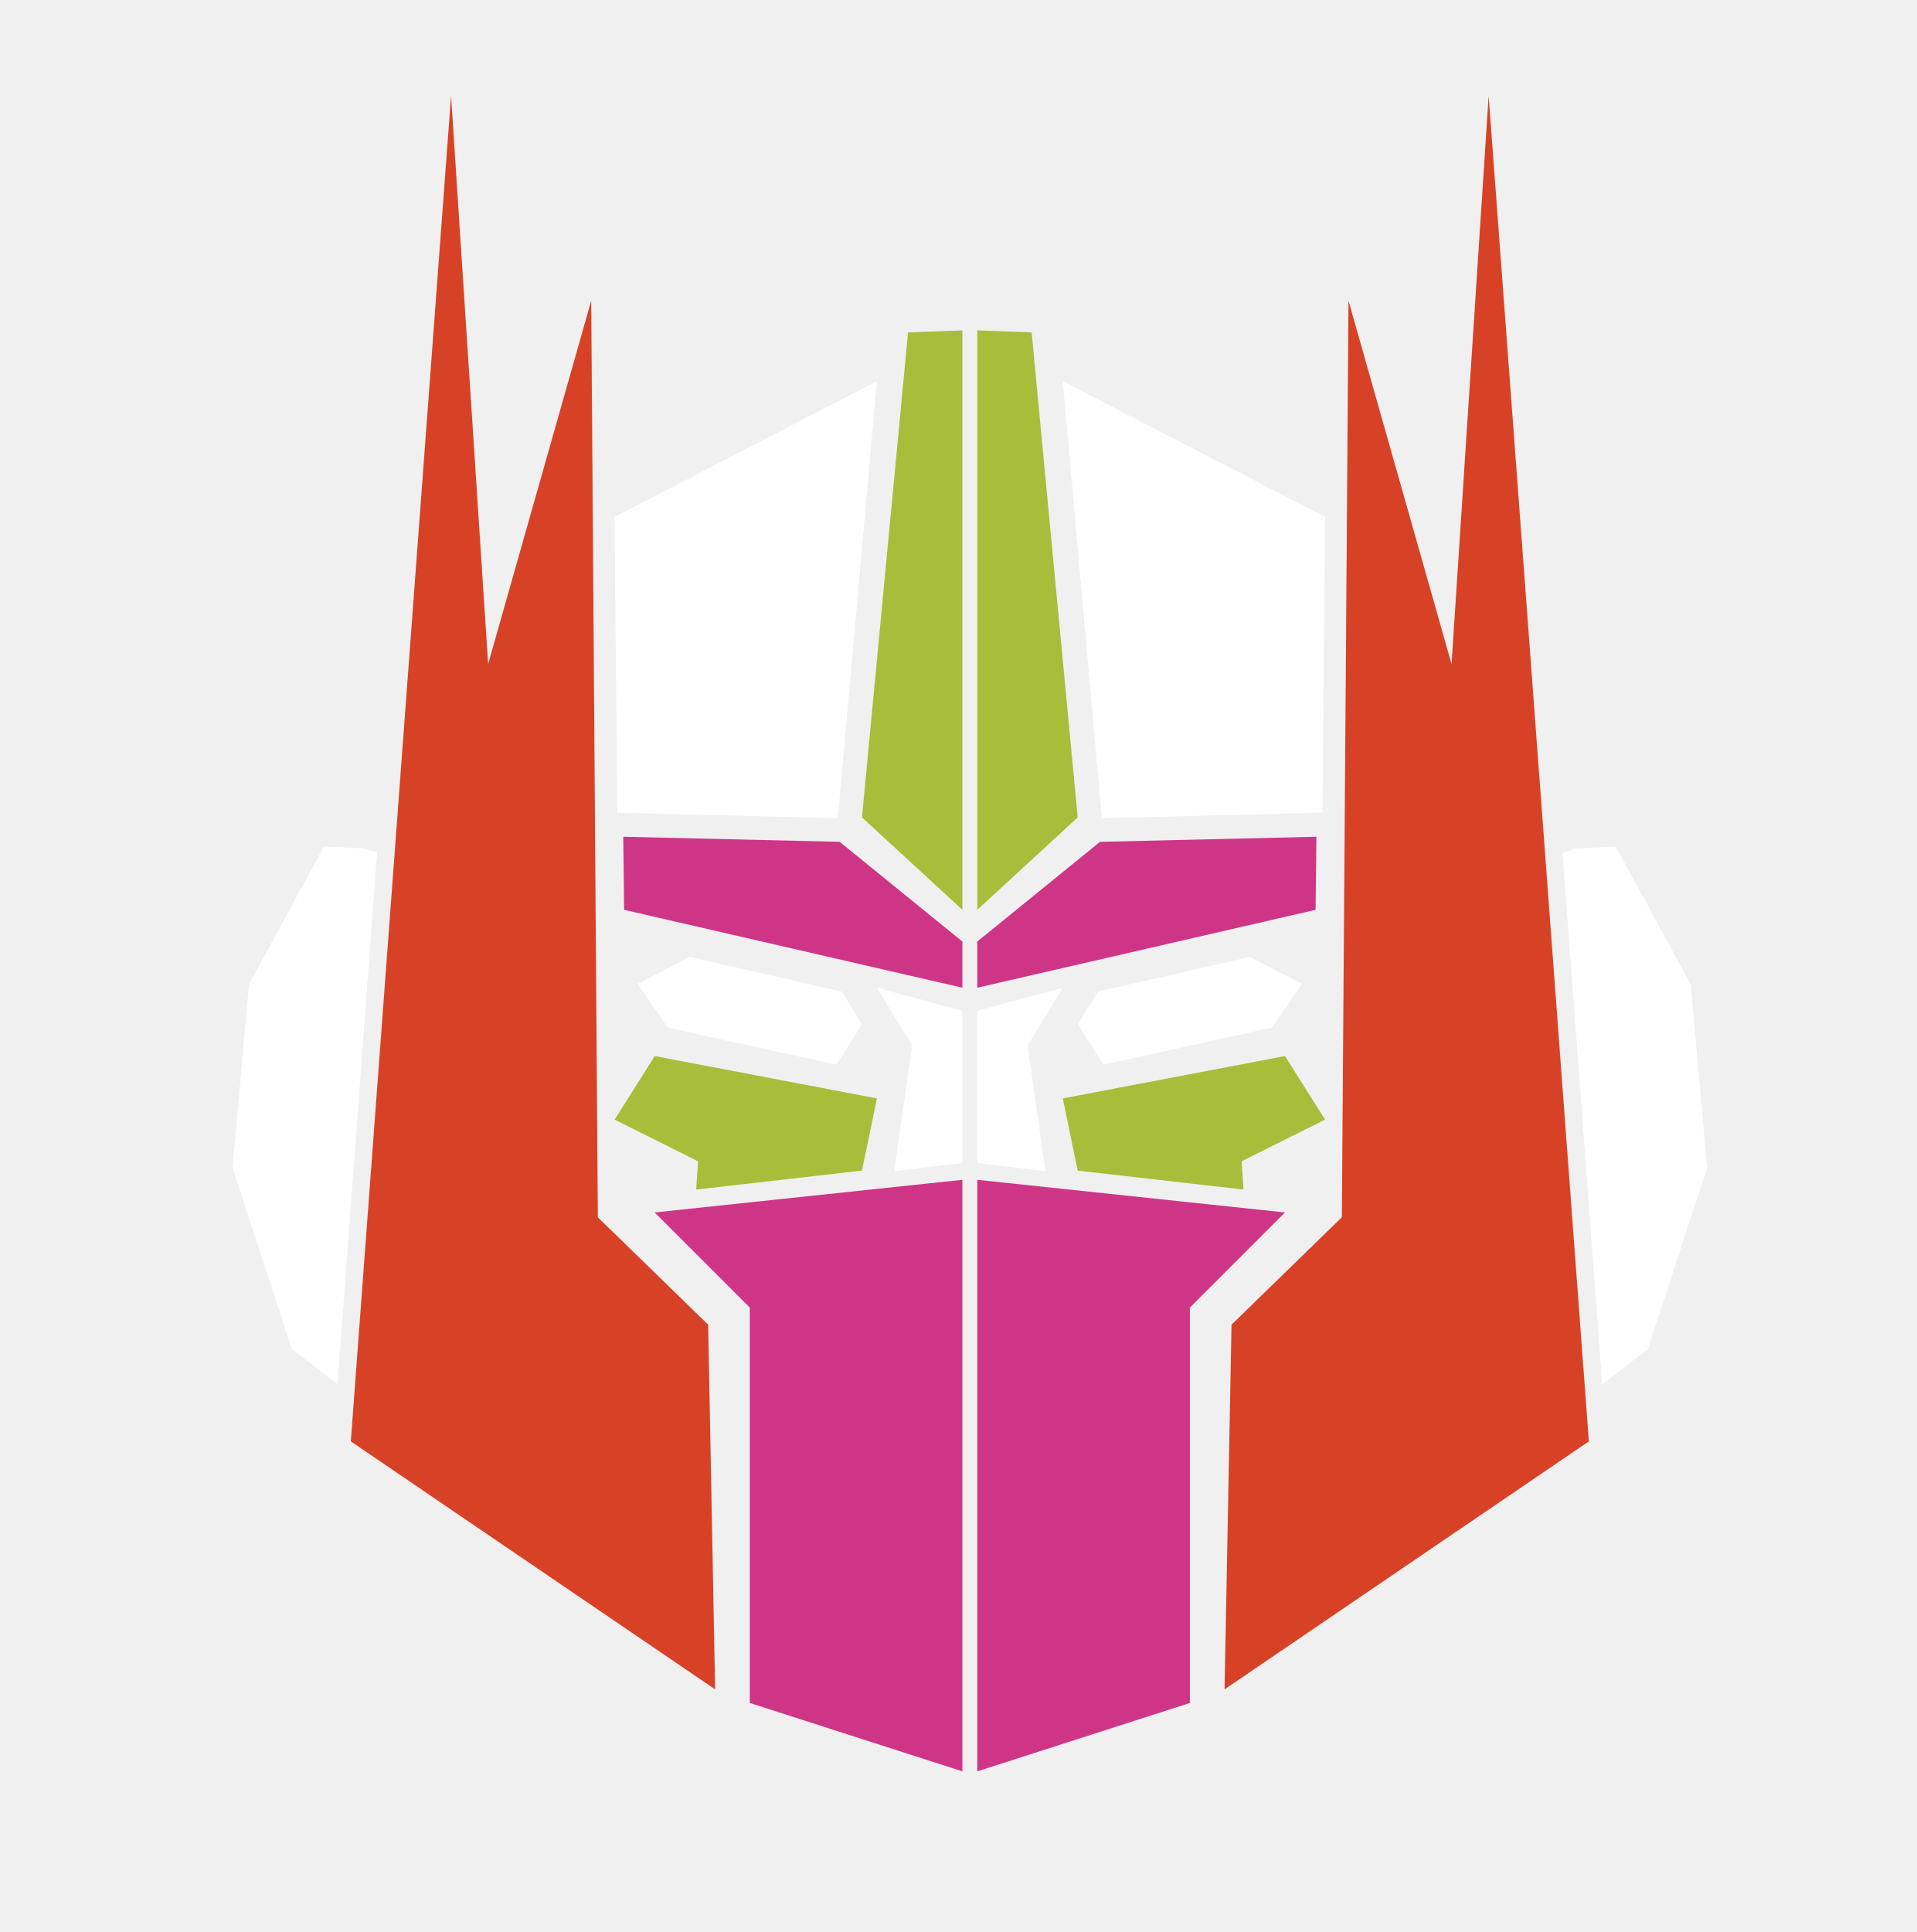
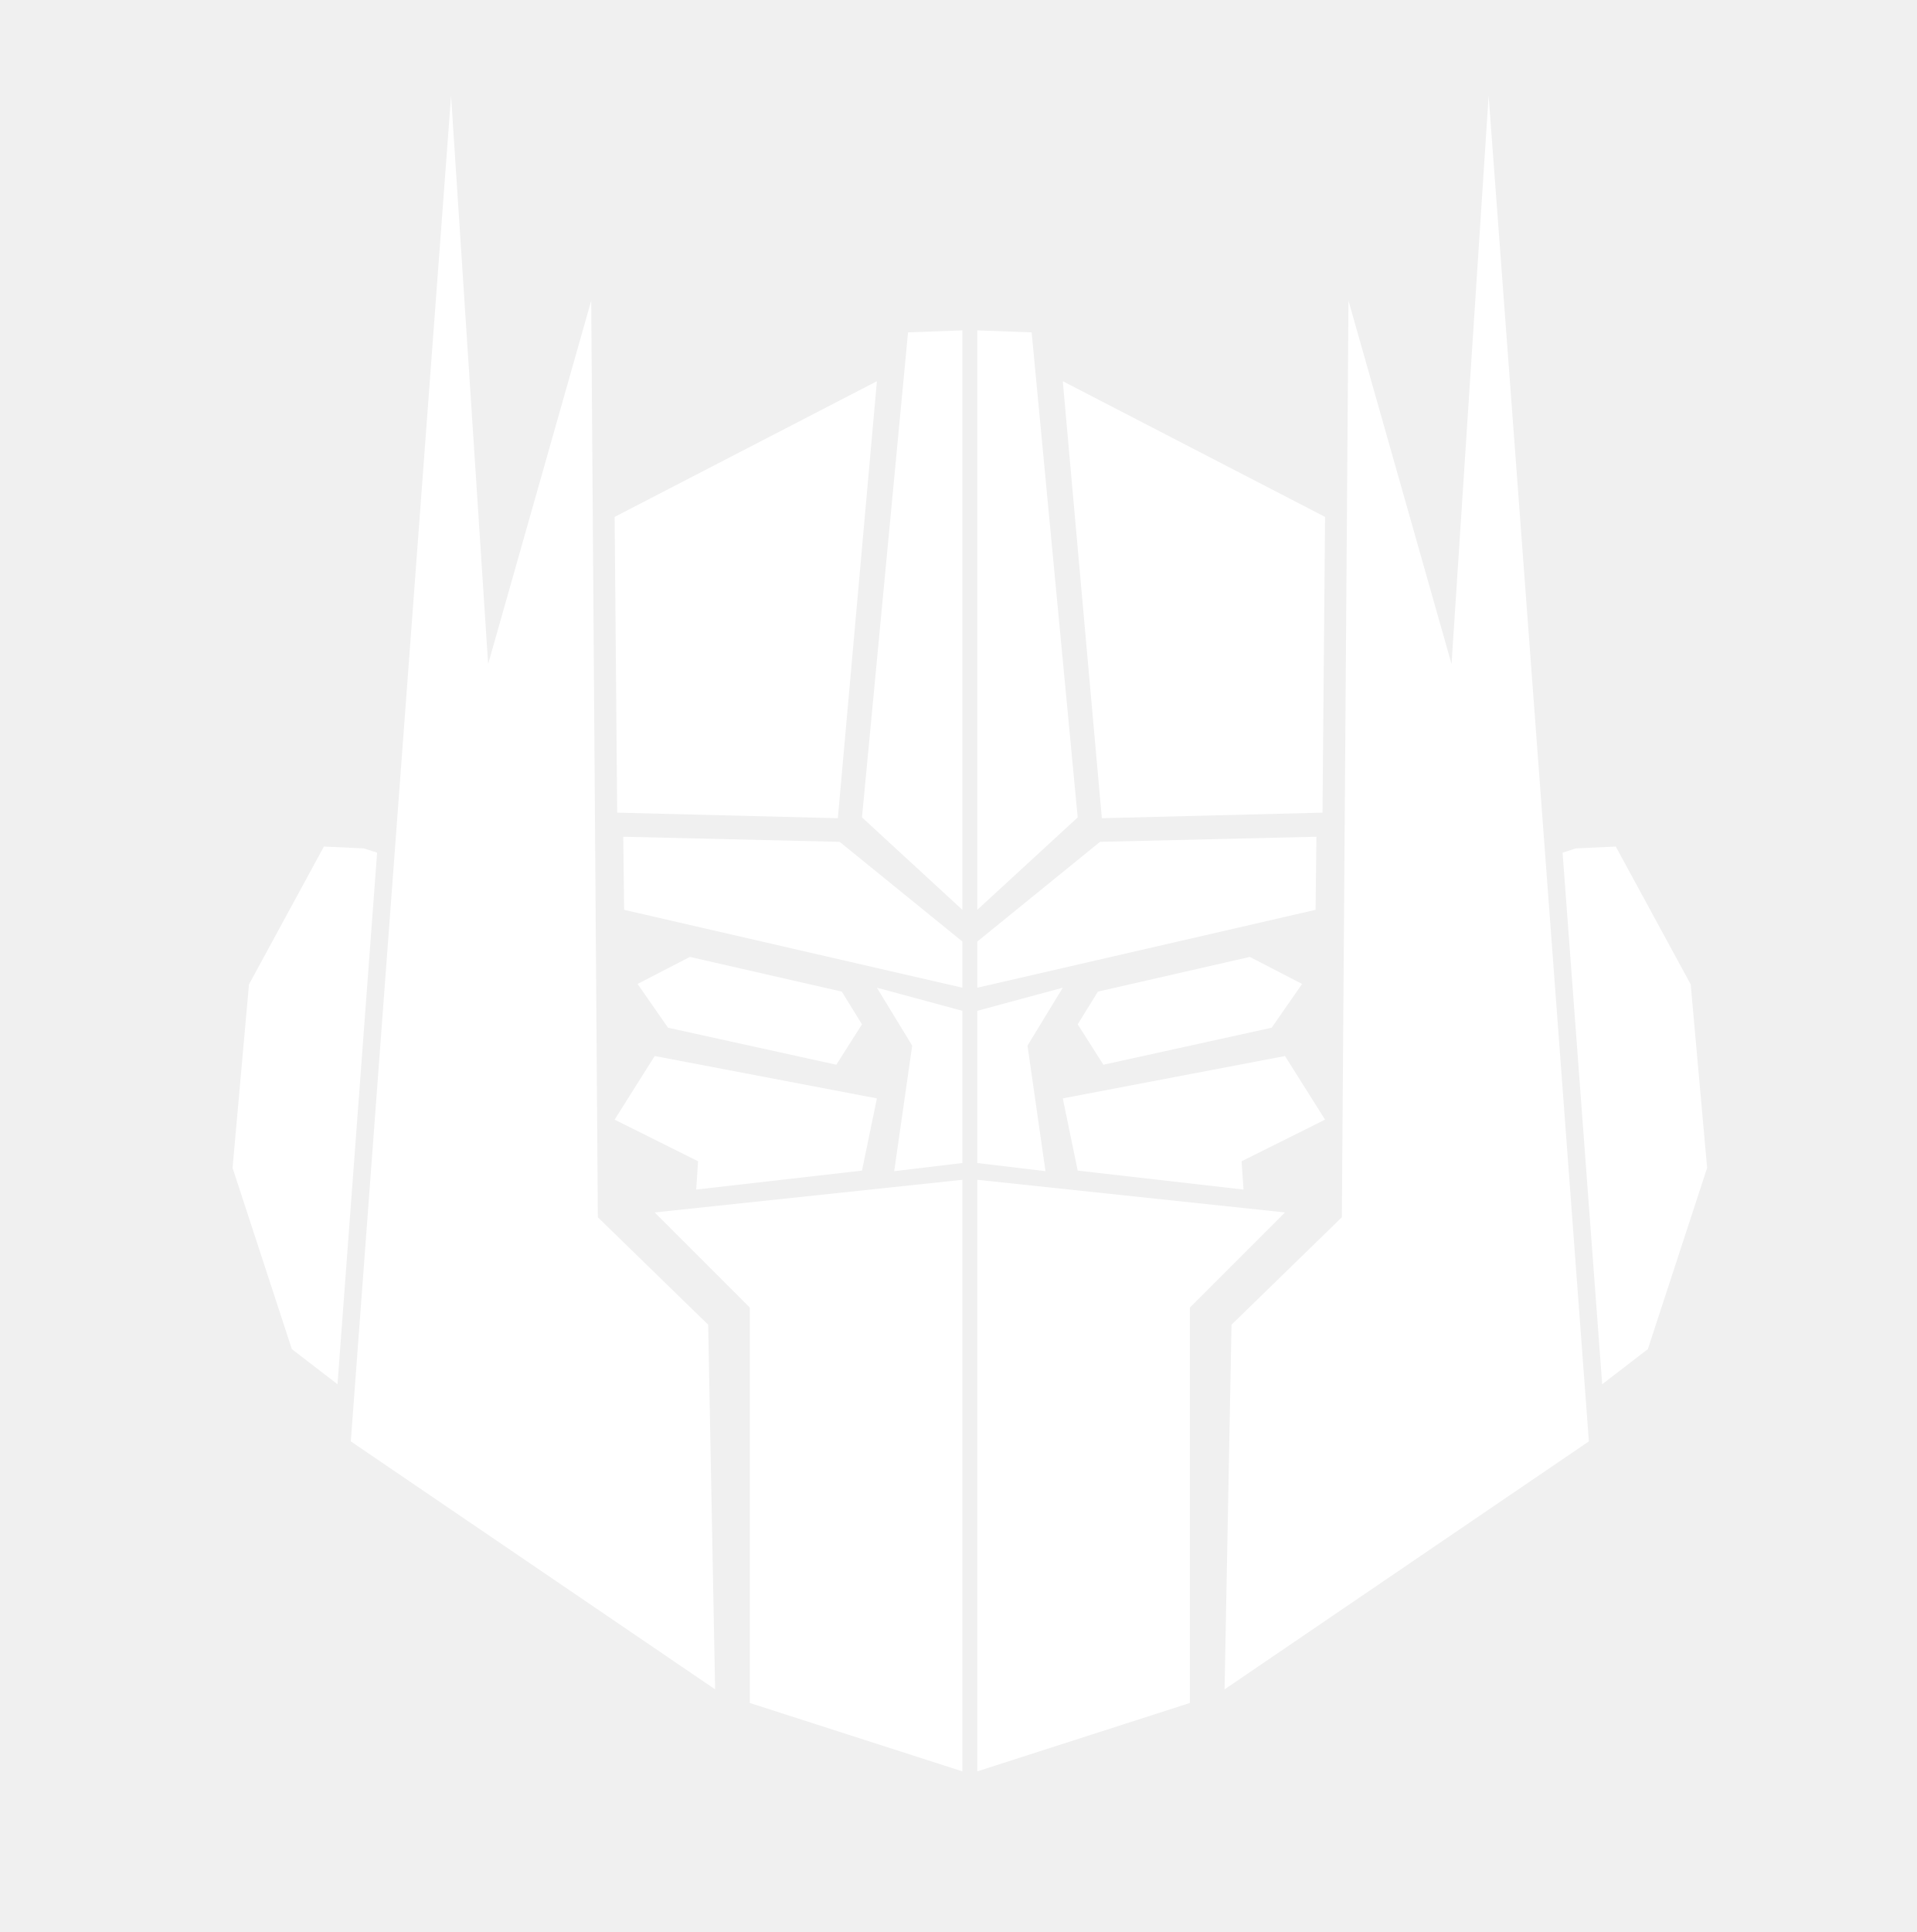
<svg xmlns="http://www.w3.org/2000/svg" width="100%" height="100%" viewBox="0 0 260 262" version="1.1" xml:space="preserve" style="fill-rule:evenodd;clip-rule:evenodd;stroke-linejoin:round;stroke-miterlimit:1.414;">
  <path d="M45.777,187.718l-6.195,-4.767l-8.039,-24.573l2.227,-24.883l10.162,-18.693l5.418,0.251l1.799,0.581l-5.372,72.084Z" style="fill:#fff;" />
-   <path d="M88.798,164.42l12.9,12.9l0,53.62l28.834,9.274l0,-80.22l-41.734,4.426Z" style="fill:#cf3587;" />
+   <path d="M88.798,164.42l12.9,12.9l0,53.62l28.834,9.274l0,-80.22l-41.734,4.426Z" style="fill:#fff;" />
  <path d="M93.569,129.768l-7.091,3.666l4.128,5.934l22.825,5.02l3.483,-5.478l-2.739,-4.434l-20.606,-4.708Z" style="fill:#fff;" />
-   <path d="M80.188,40.769l0.899,124.304l14.964,14.57l0.943,49.452l-49.413,-33.629l13.599,-182.48l5.028,77.066l13.98,-49.283Z" style="fill:#d74227;" />
-   <path d="M116.914,110.847l6.246,-65.773l7.372,-0.269l0,78.576l-13.618,-12.534Z" style="fill:#a8bd3a;" />
+   <path d="M80.188,40.769l0.899,124.304l14.964,14.57l0.943,49.452l-49.413,-33.629l13.599,-182.48l5.028,77.066l13.98,-49.283Z" style="fill:#fff;" />
+   <path d="M116.914,110.847l6.246,-65.773l7.372,-0.269l0,78.576l-13.618,-12.534Z" style="fill:#fff;" />
  <path d="M118.937,51.696l-35.573,18.402l0.347,40.104l29.928,0.755l5.298,-59.261Z" style="fill:#fff;" />
-   <path d="M84.536,113.472l0.115,9.909l45.881,10.561l0,-6.26l-16.647,-13.52l-29.349,-0.69Z" style="fill:#cf3587;" />
-   <path d="M83.364,151.834l5.434,-8.623l30.139,5.744l-2.023,9.792l-22.489,2.569l0.258,-3.836l-11.319,-5.646Z" style="fill:#a8bd3a;" />
+   <path d="M84.536,113.472l0.115,9.909l45.881,10.561l0,-6.26l-16.647,-13.52l-29.349,-0.69Z" style="fill:#fff;" />
+   <path d="M83.364,151.834l5.434,-8.623l30.139,5.744l-2.023,9.792l-22.489,2.569l0.258,-3.836l-11.319,-5.646Z" style="fill:#fff;" />
  <path d="M118.937,133.942l4.786,7.855l-2.44,17.028l9.249,-1.108l0,-20.639l-11.595,-3.136Z" style="fill:#fff;" />
  <path d="M217.309,187.718l6.195,-4.767l8.039,-24.573l-2.227,-24.883l-10.162,-18.693l-5.418,0.251l-1.799,0.581l5.372,72.084Z" style="fill:#fff;" />
-   <path d="M174.288,164.42l-12.9,12.9l0,53.62l-28.833,9.274l0,-80.22l41.733,4.426Z" style="fill:#cf3587;" />
+   <path d="M174.288,164.42l-12.9,12.9l0,53.62l-28.833,9.274l0,-80.22l41.733,4.426Z" style="fill:#fff;" />
  <path d="M169.517,129.768l7.091,3.666l-4.128,5.934l-22.825,5.02l-3.483,-5.478l2.739,-4.434l20.606,-4.708Z" style="fill:#fff;" />
-   <path d="M182.898,40.769l-0.899,124.304l-14.964,14.57l-0.943,49.452l49.413,-33.629l-13.598,-182.48l-5.029,77.066l-13.98,-49.283Z" style="fill:#d74227;" />
-   <path d="M146.172,110.847l-6.246,-65.773l-7.371,-0.269l0,78.576l13.617,-12.534Z" style="fill:#a8bd3a;" />
+   <path d="M182.898,40.769l-0.899,124.304l-14.964,14.57l-0.943,49.452l49.413,-33.629l-13.598,-182.48l-5.029,77.066l-13.98,-49.283Z" style="fill:#fff;" />
+   <path d="M146.172,110.847l-6.246,-65.773l-7.371,-0.269l0,78.576l13.617,-12.534Z" style="fill:#fff;" />
  <path d="M144.149,51.696l35.573,18.402l-0.347,40.104l-29.928,0.755l-5.298,-59.261Z" style="fill:#fff;" />
-   <path d="M178.55,113.472l-0.115,9.909l-45.88,10.561l0,-6.26l16.646,-13.52l29.349,-0.69Z" style="fill:#cf3587;" />
-   <path d="M179.722,151.834l-5.434,-8.623l-30.139,5.744l2.023,9.792l22.489,2.569l-0.258,-3.836l11.319,-5.646Z" style="fill:#a8bd3a;" />
+   <path d="M178.55,113.472l-0.115,9.909l-45.88,10.561l0,-6.26l16.646,-13.52l29.349,-0.69Z" style="fill:#fff;" />
+   <path d="M179.722,151.834l-5.434,-8.623l-30.139,5.744l2.023,9.792l22.489,2.569l-0.258,-3.836l11.319,-5.646Z" style="fill:#fff;" />
  <path d="M144.149,133.942l-4.786,7.855l2.44,17.028l-9.248,-1.108l0,-20.639l11.594,-3.136Z" style="fill:#fff;" />
</svg>
